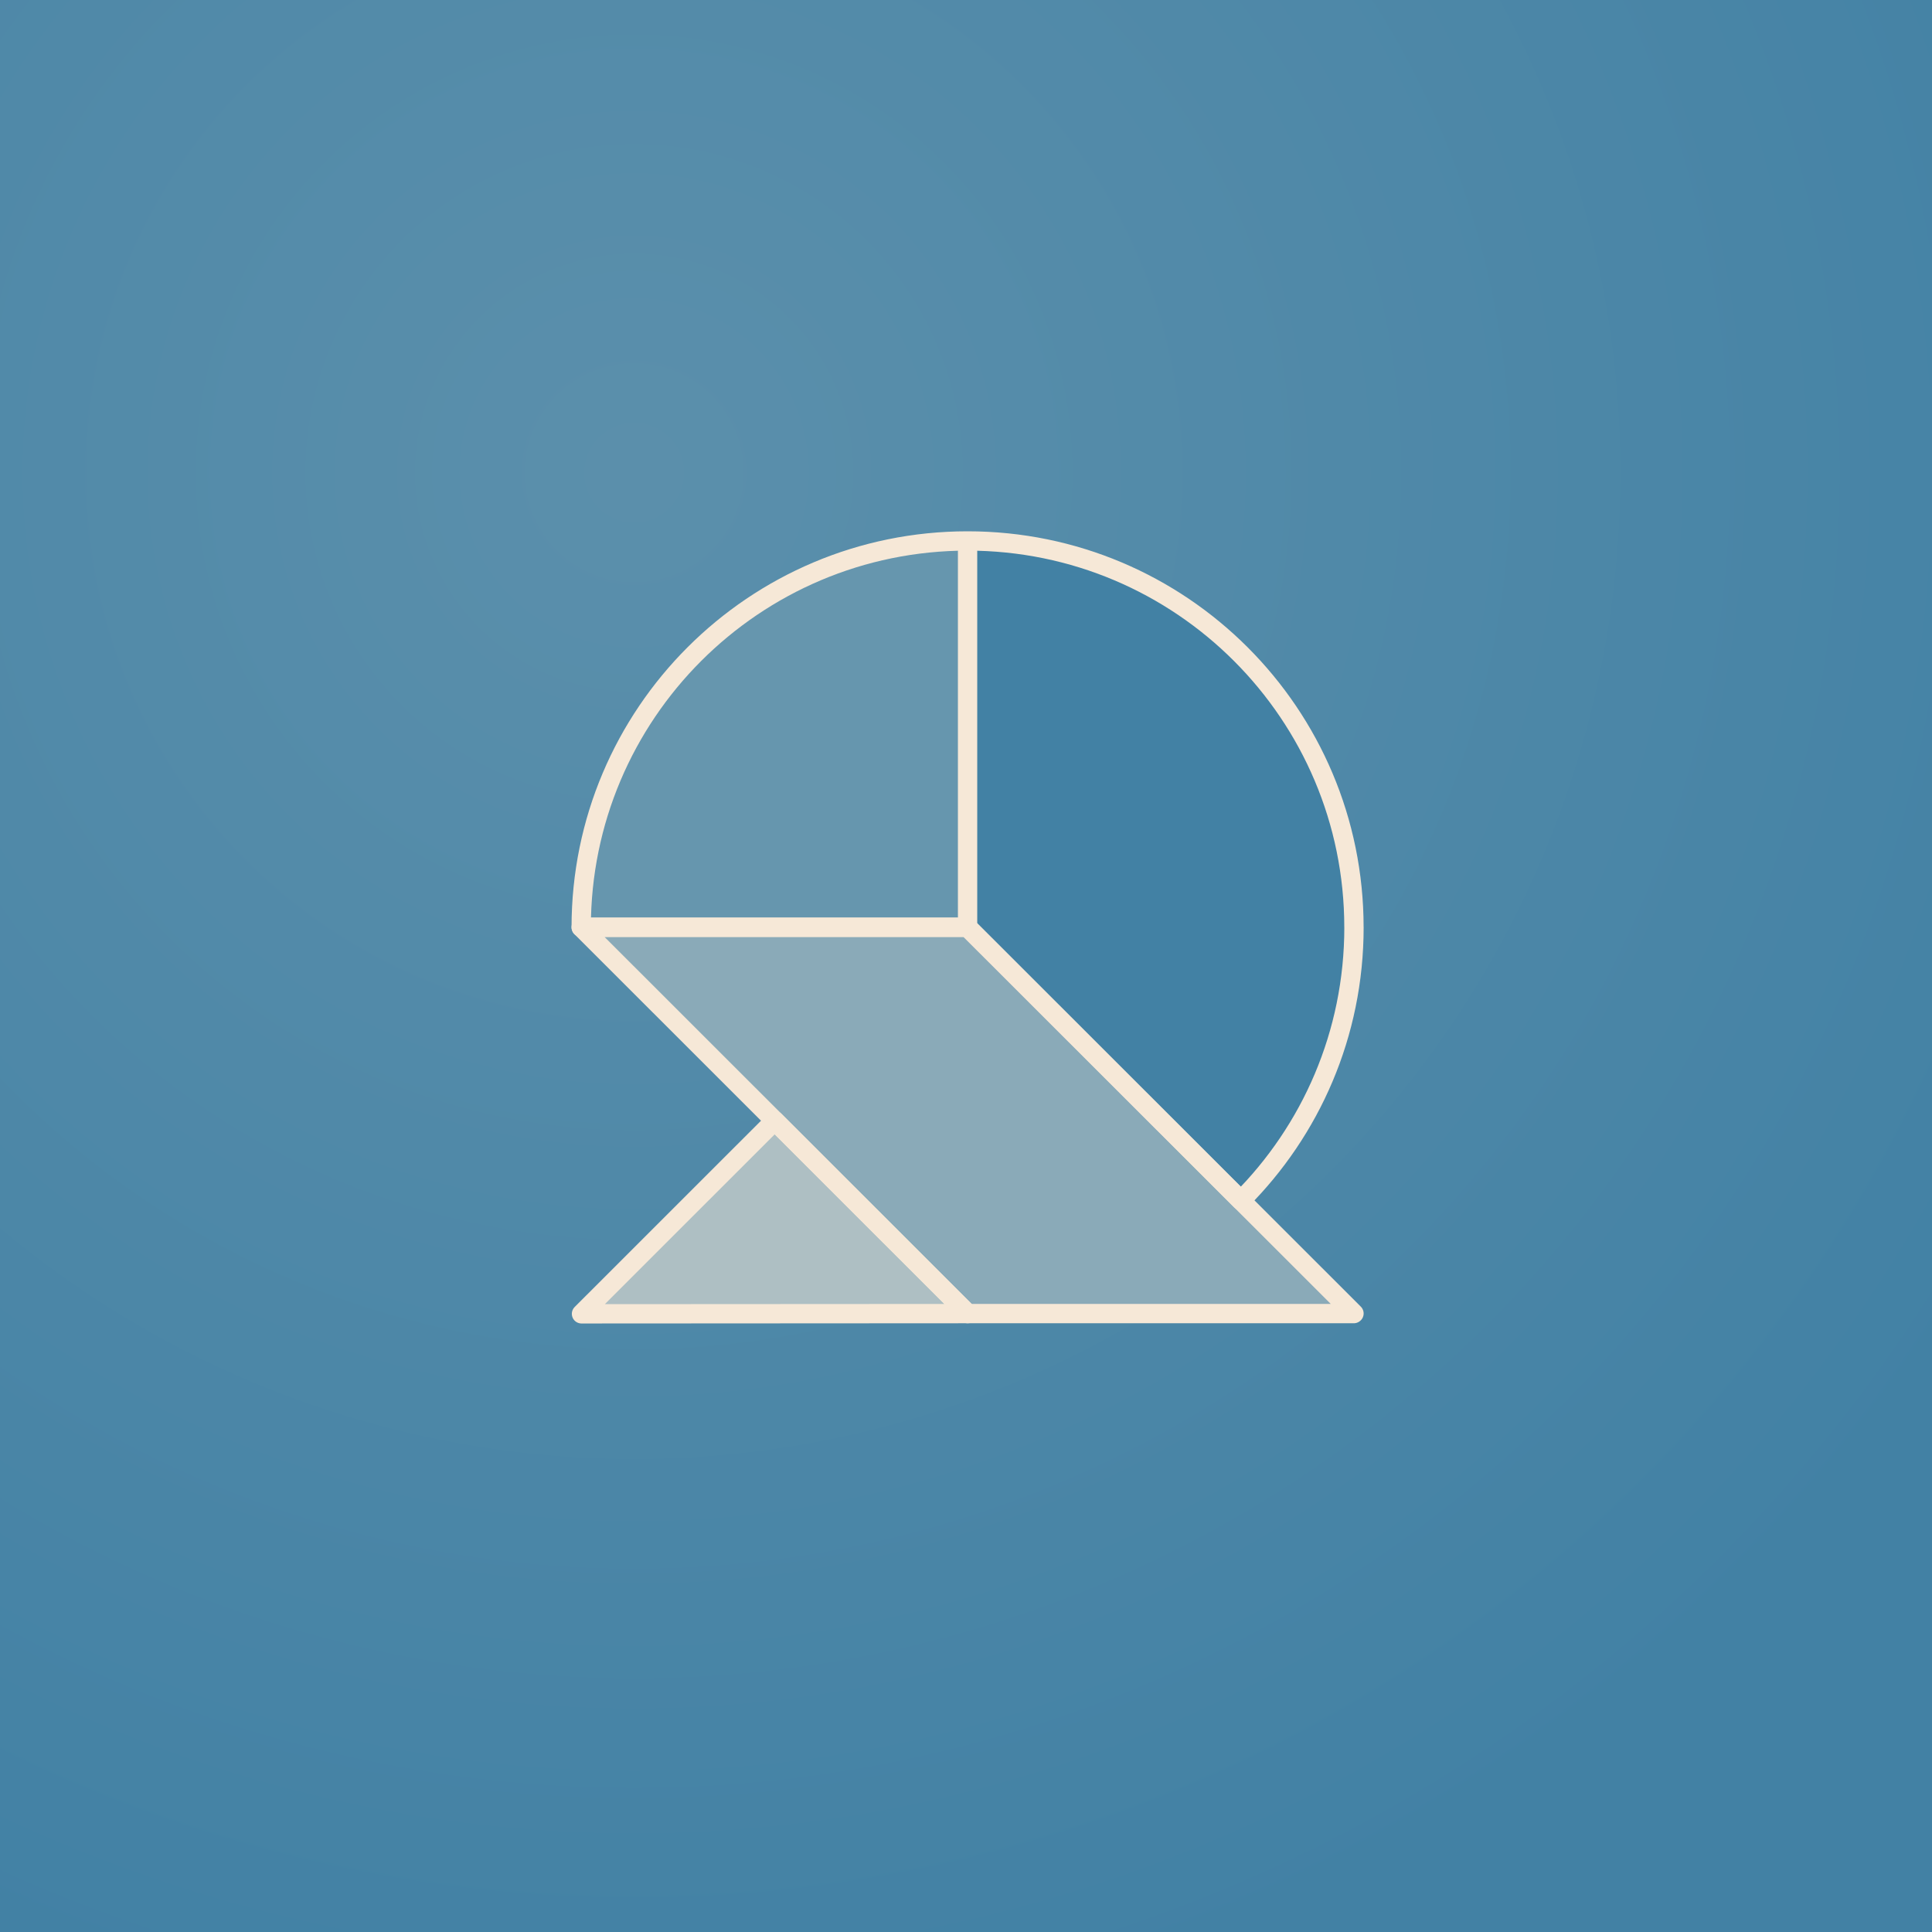
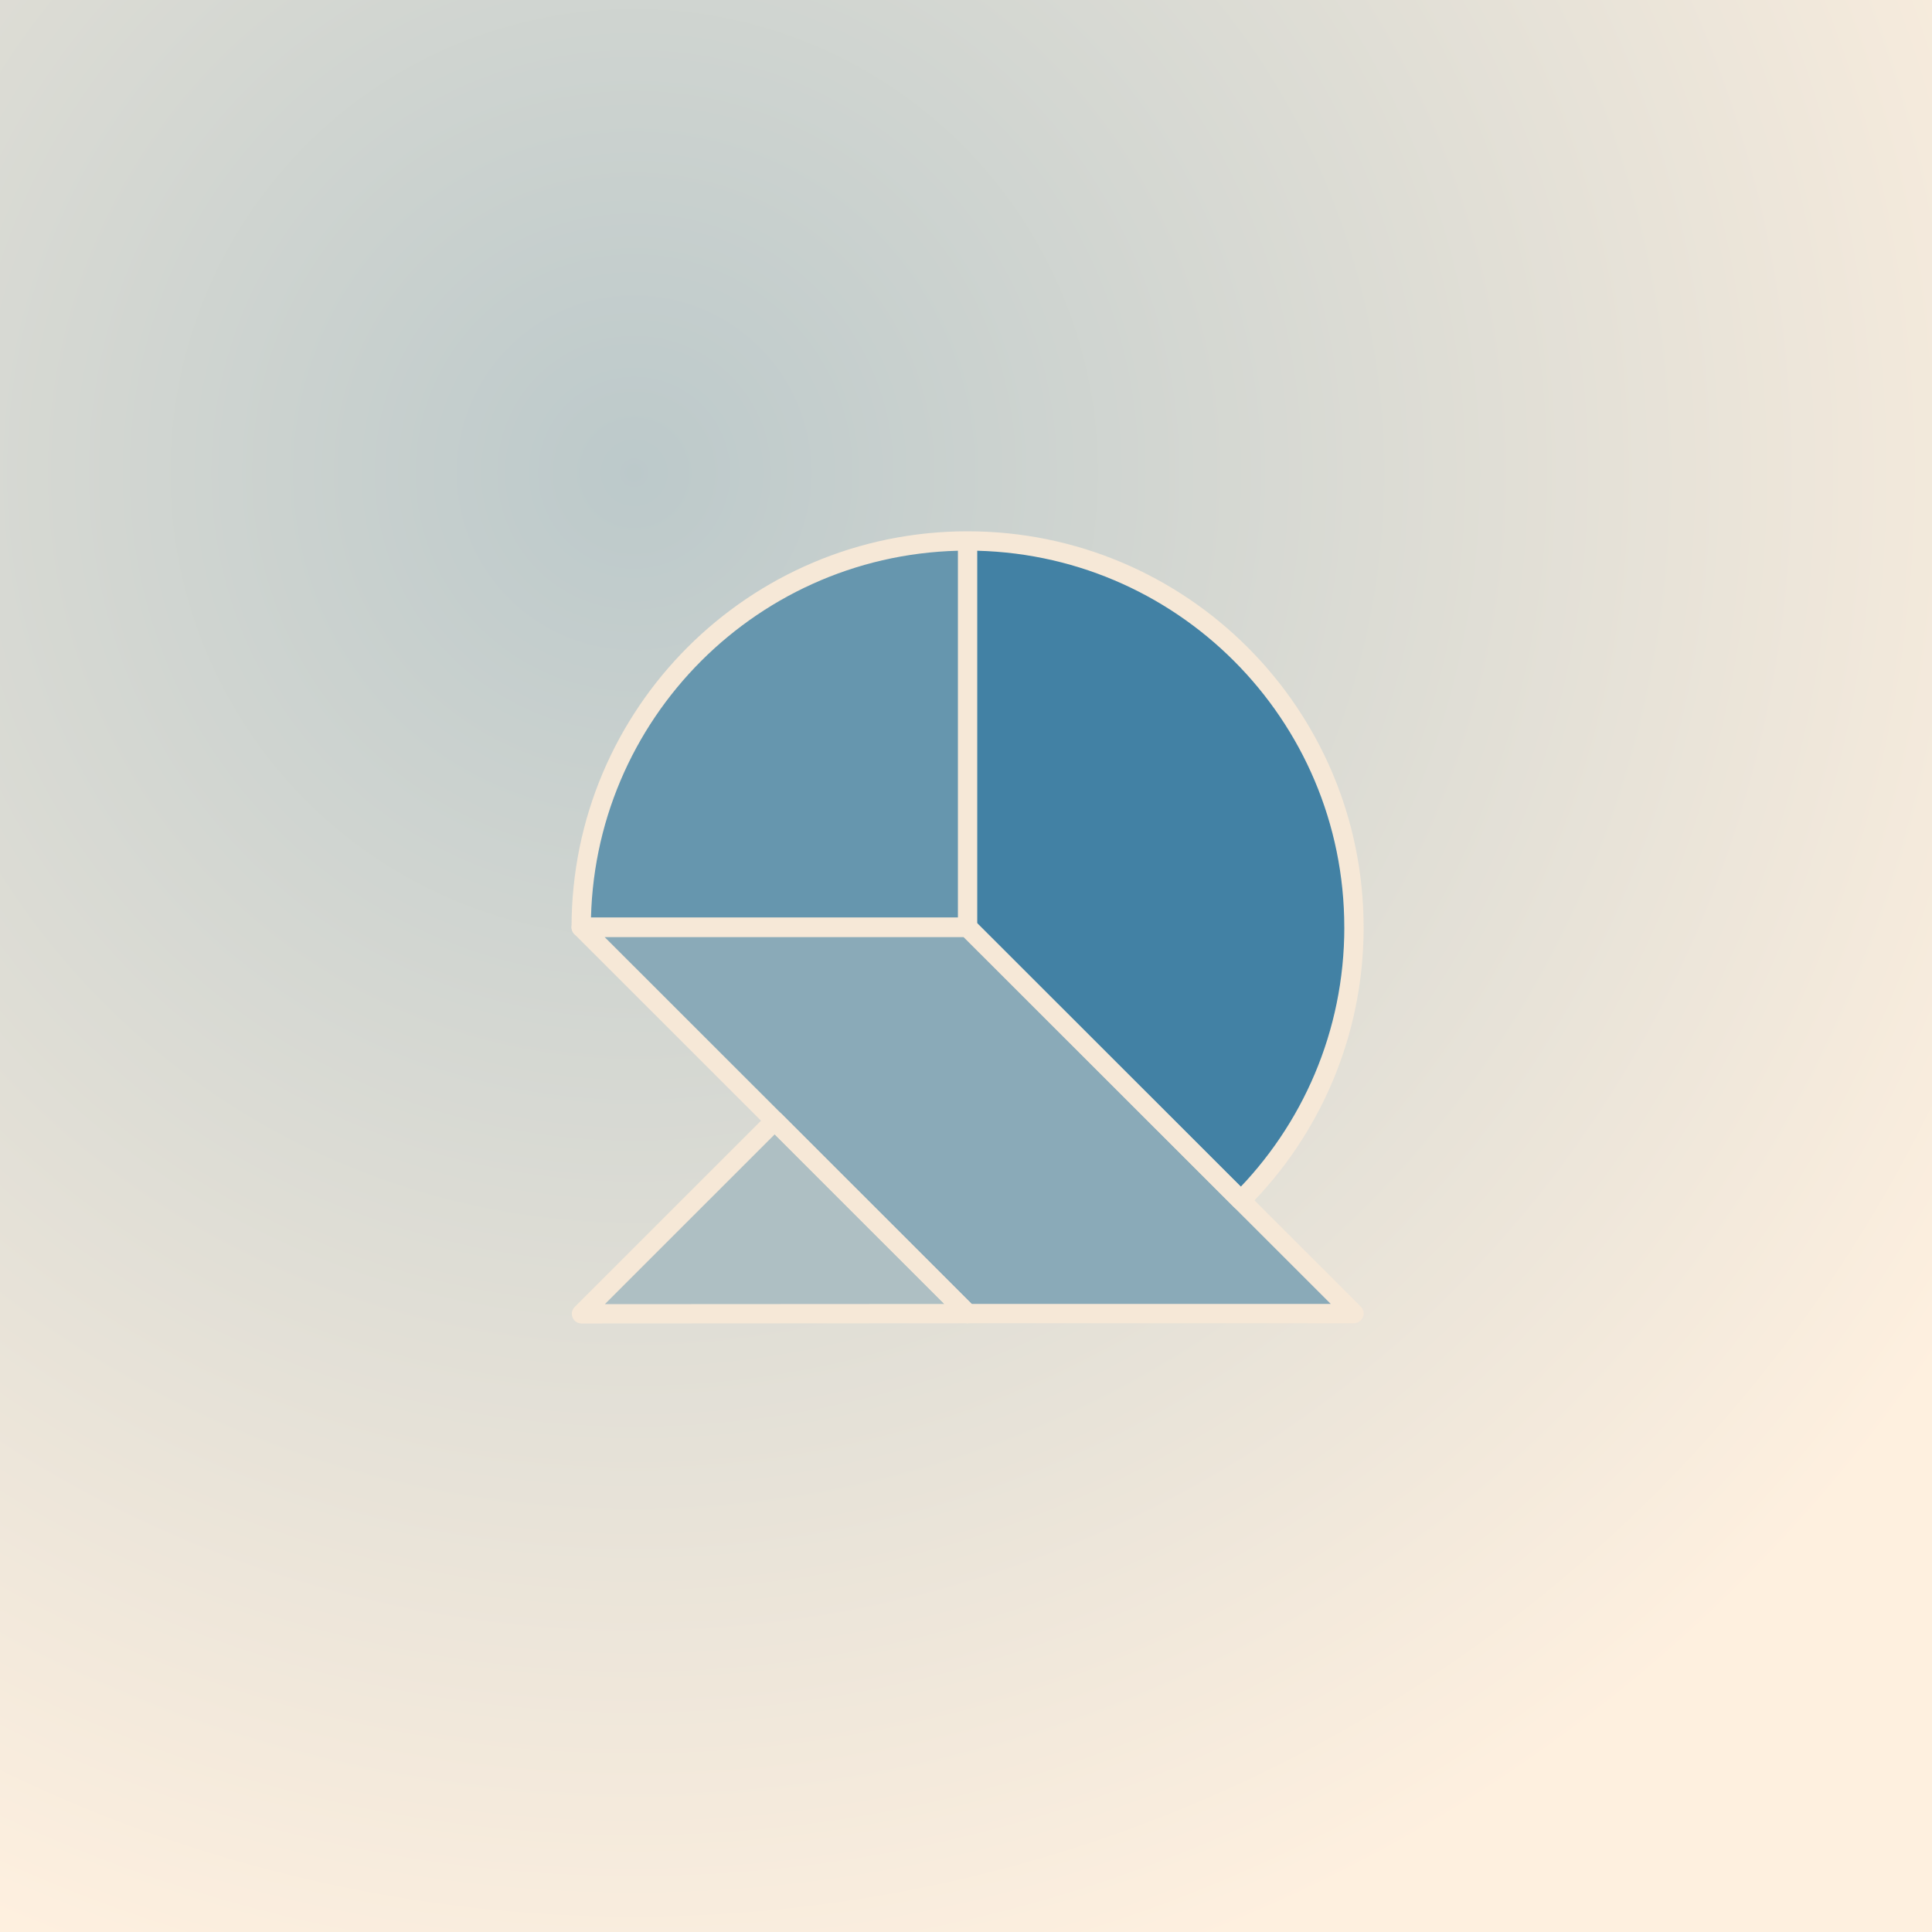
<svg xmlns="http://www.w3.org/2000/svg" fill="none" viewBox="0 0 600 600">
  <radialGradient id="a" cx="0" cy="0" gradientTransform="rotate(54.17 -42.31 263.4) scale(497.082)" gradientUnits="userSpaceOnUse" r="1">
-     <stop offset="0" stop-color="#8AAAB8" />
-     <stop offset="1" stop-color="#4281A4" />
+     <stop offset="0" stop-color="#4281A4" />
+     <stop offset="1" stop-color="#FEEFDF" />
  </radialGradient>
-   <rect width="600" height="600" fill="#4281A4" />
+   <rect width="600" height="600" fill="#FEEFDF" />
  <rect width="600" height="600" fill="url(#a)" fill-opacity=".35" />
  <g transform="matrix(1,0,0,1,177.5,165)">
    <path fill="#AEBFC3" d="m123.02 242.95-119.93.07 60-59.98 59.93 59.91Z" style="fill:#aebfc3;fill:color(display-p3 .682 .749 .765);fill-opacity:1" />
    <path fill="#4281A4" d="M242.99 122.98c0 33.14-13.4 63.12-35.12 84.83l-84.88-84.83V3c66.28 0 119.99 53.72 119.99 119.98h.01Z" style="fill:#4281a4;fill:color(display-p3 .259 .506 .643);fill-opacity:1" />
    <path fill="#6696AE" d="M122.99 3C56.72 3 3 56.72 3 122.98h119.99V3Z" style="fill:#6696ae;fill:color(display-p3 .4 .588 .682);fill-opacity:1" />
    <path fill="#8AAAB8" d="m3 122.98 120.02 119.97h119.92l.05-.04-120-119.93H3Z" style="fill:#8aaab8;fill:color(display-p3 .541 .667 .722);fill-opacity:1" />
    <path stroke="#F6E8D7" stroke-linecap="round" stroke-linejoin="round" stroke-width="6" d="m123.02 242.95-119.93.07 60-59.98 59.93 59.91Zm119.97-119.97c0 33.14-13.4 63.12-35.12 84.83l-84.88-84.83V3c66.28 0 119.99 53.72 119.99 119.98h.01ZM122.99 3C56.72 3 3 56.72 3 122.98h119.99V3Z" style="stroke:#f6e8d7;stroke:color(display-p3 .965 .91 .843);stroke-opacity:1" />
    <path stroke="#F6E8D7" stroke-linecap="round" stroke-linejoin="round" stroke-width="6" d="m3 122.98 120.02 119.97h119.92l.05-.04-120-119.93H3Z" style="stroke:#f6e8d7;stroke:color(display-p3 .965 .91 .843);stroke-opacity:1" />
  </g>
</svg>
